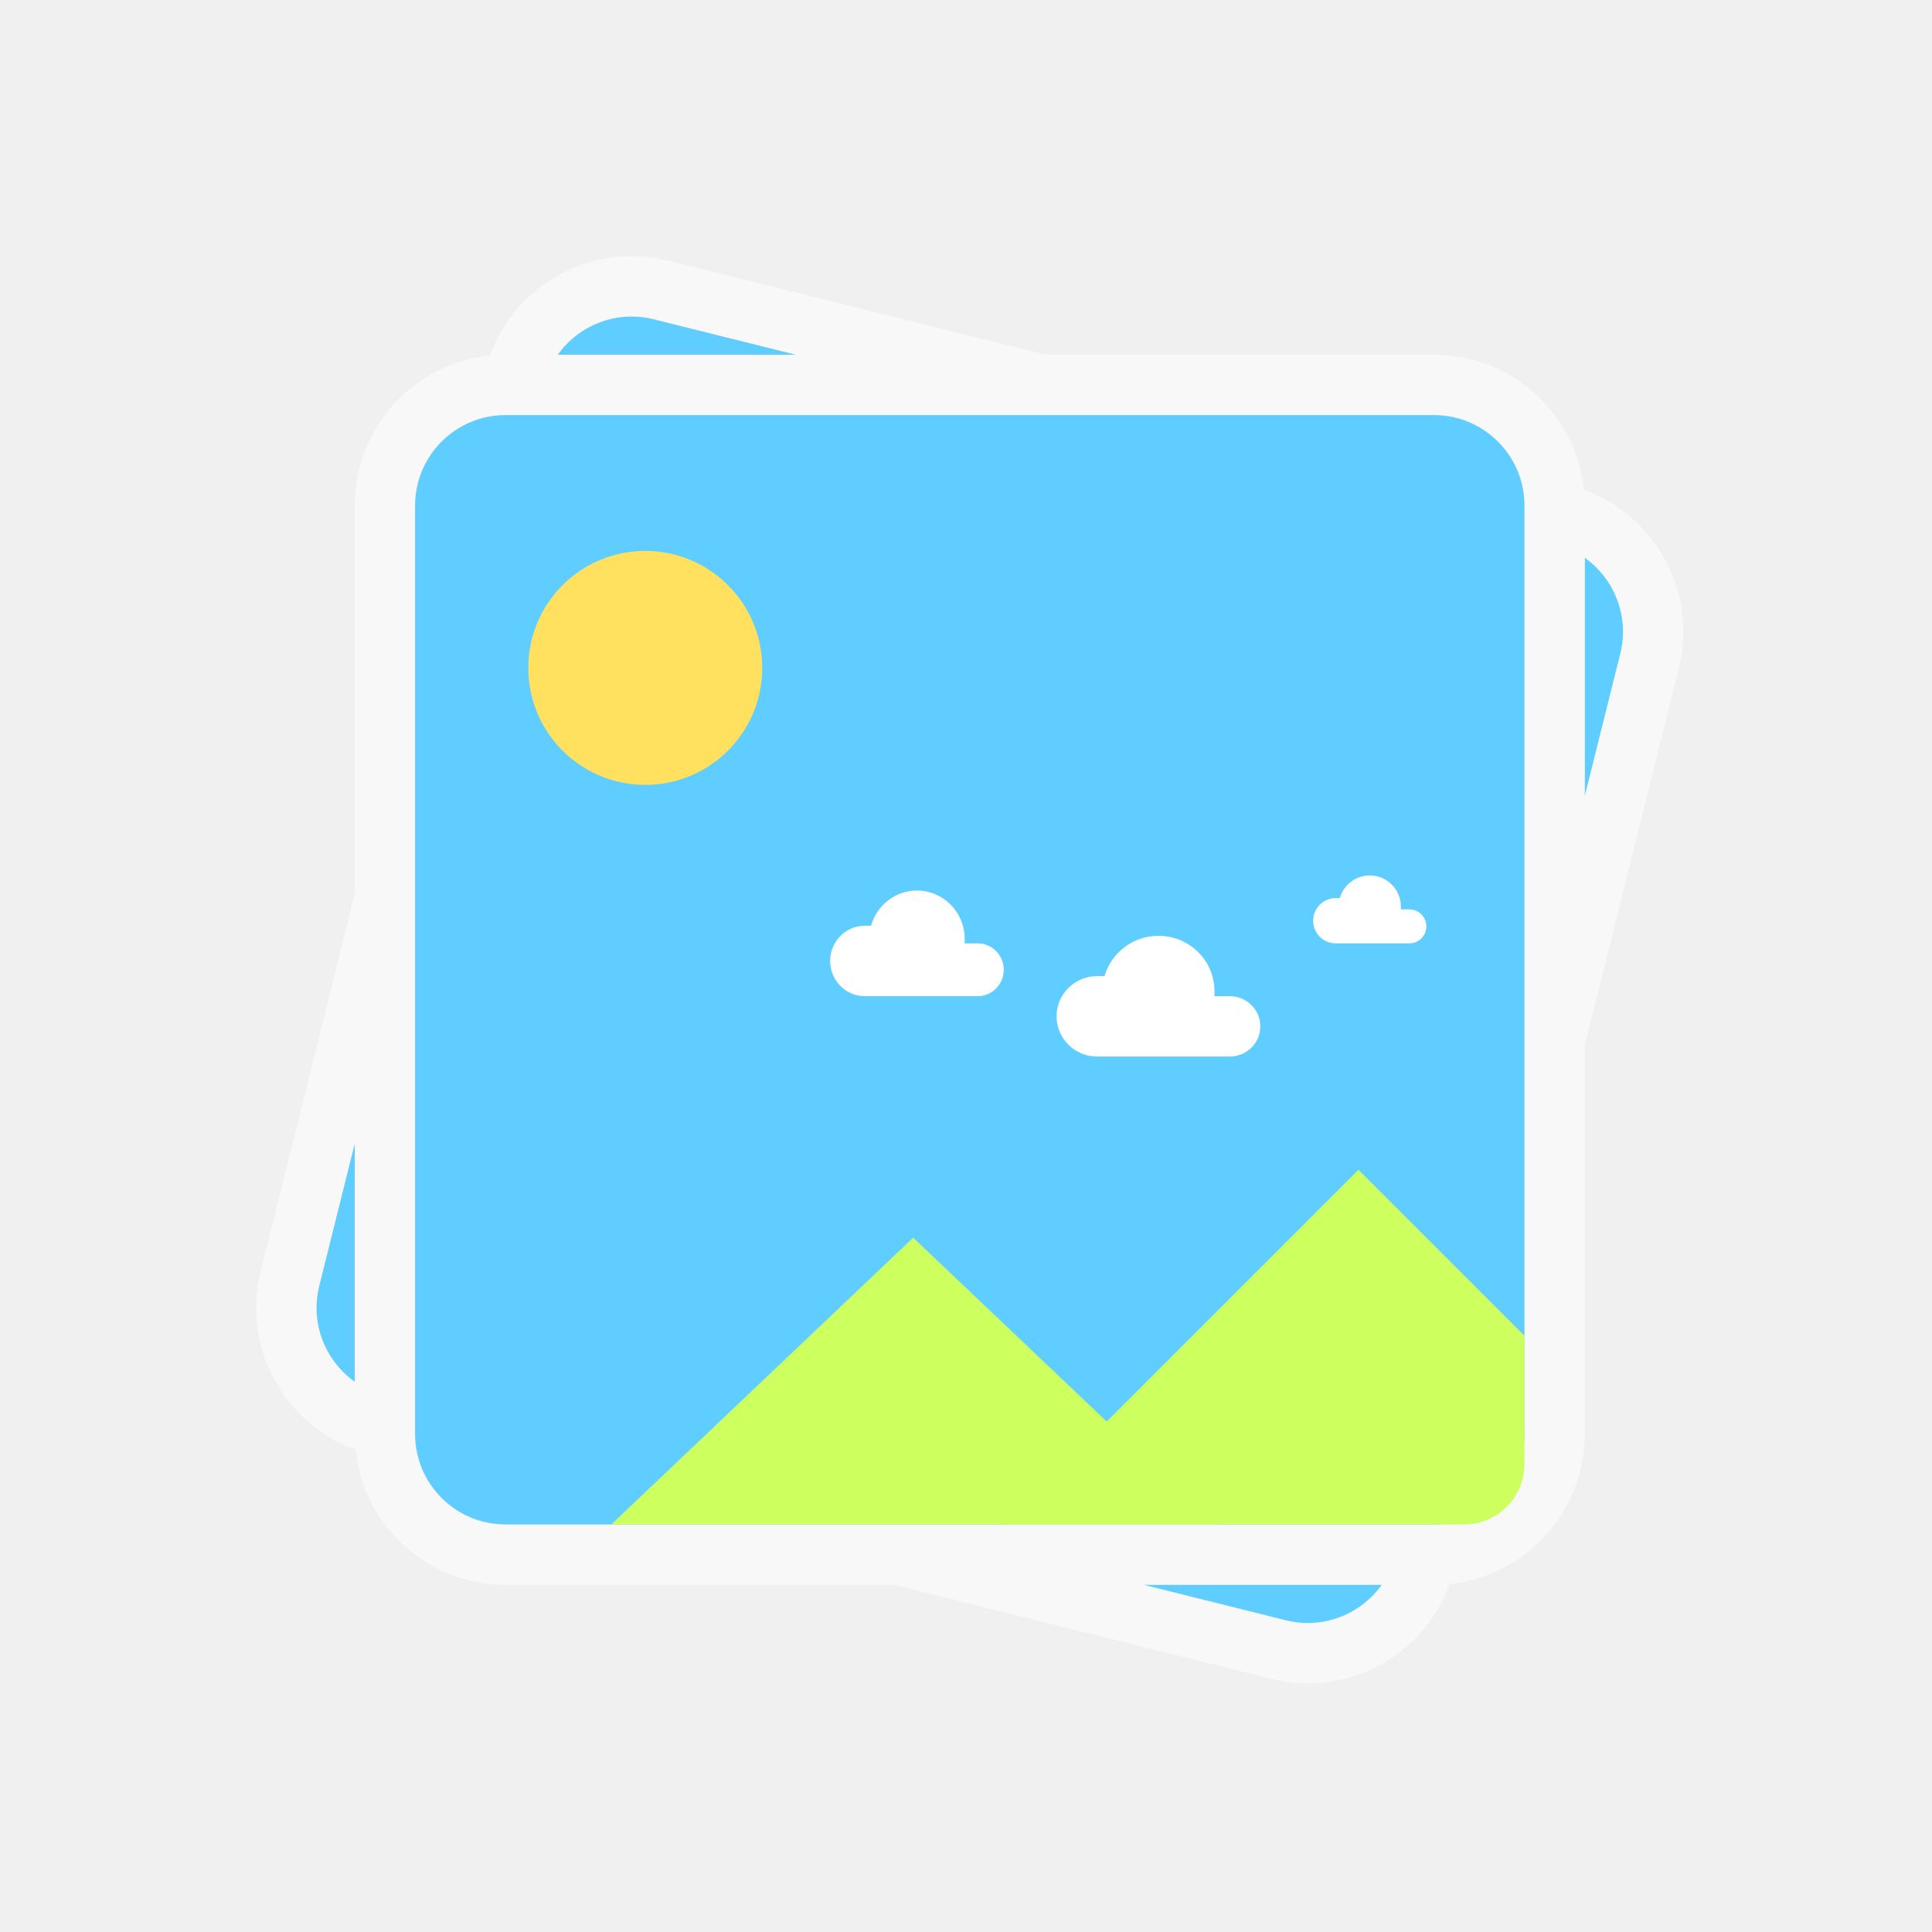
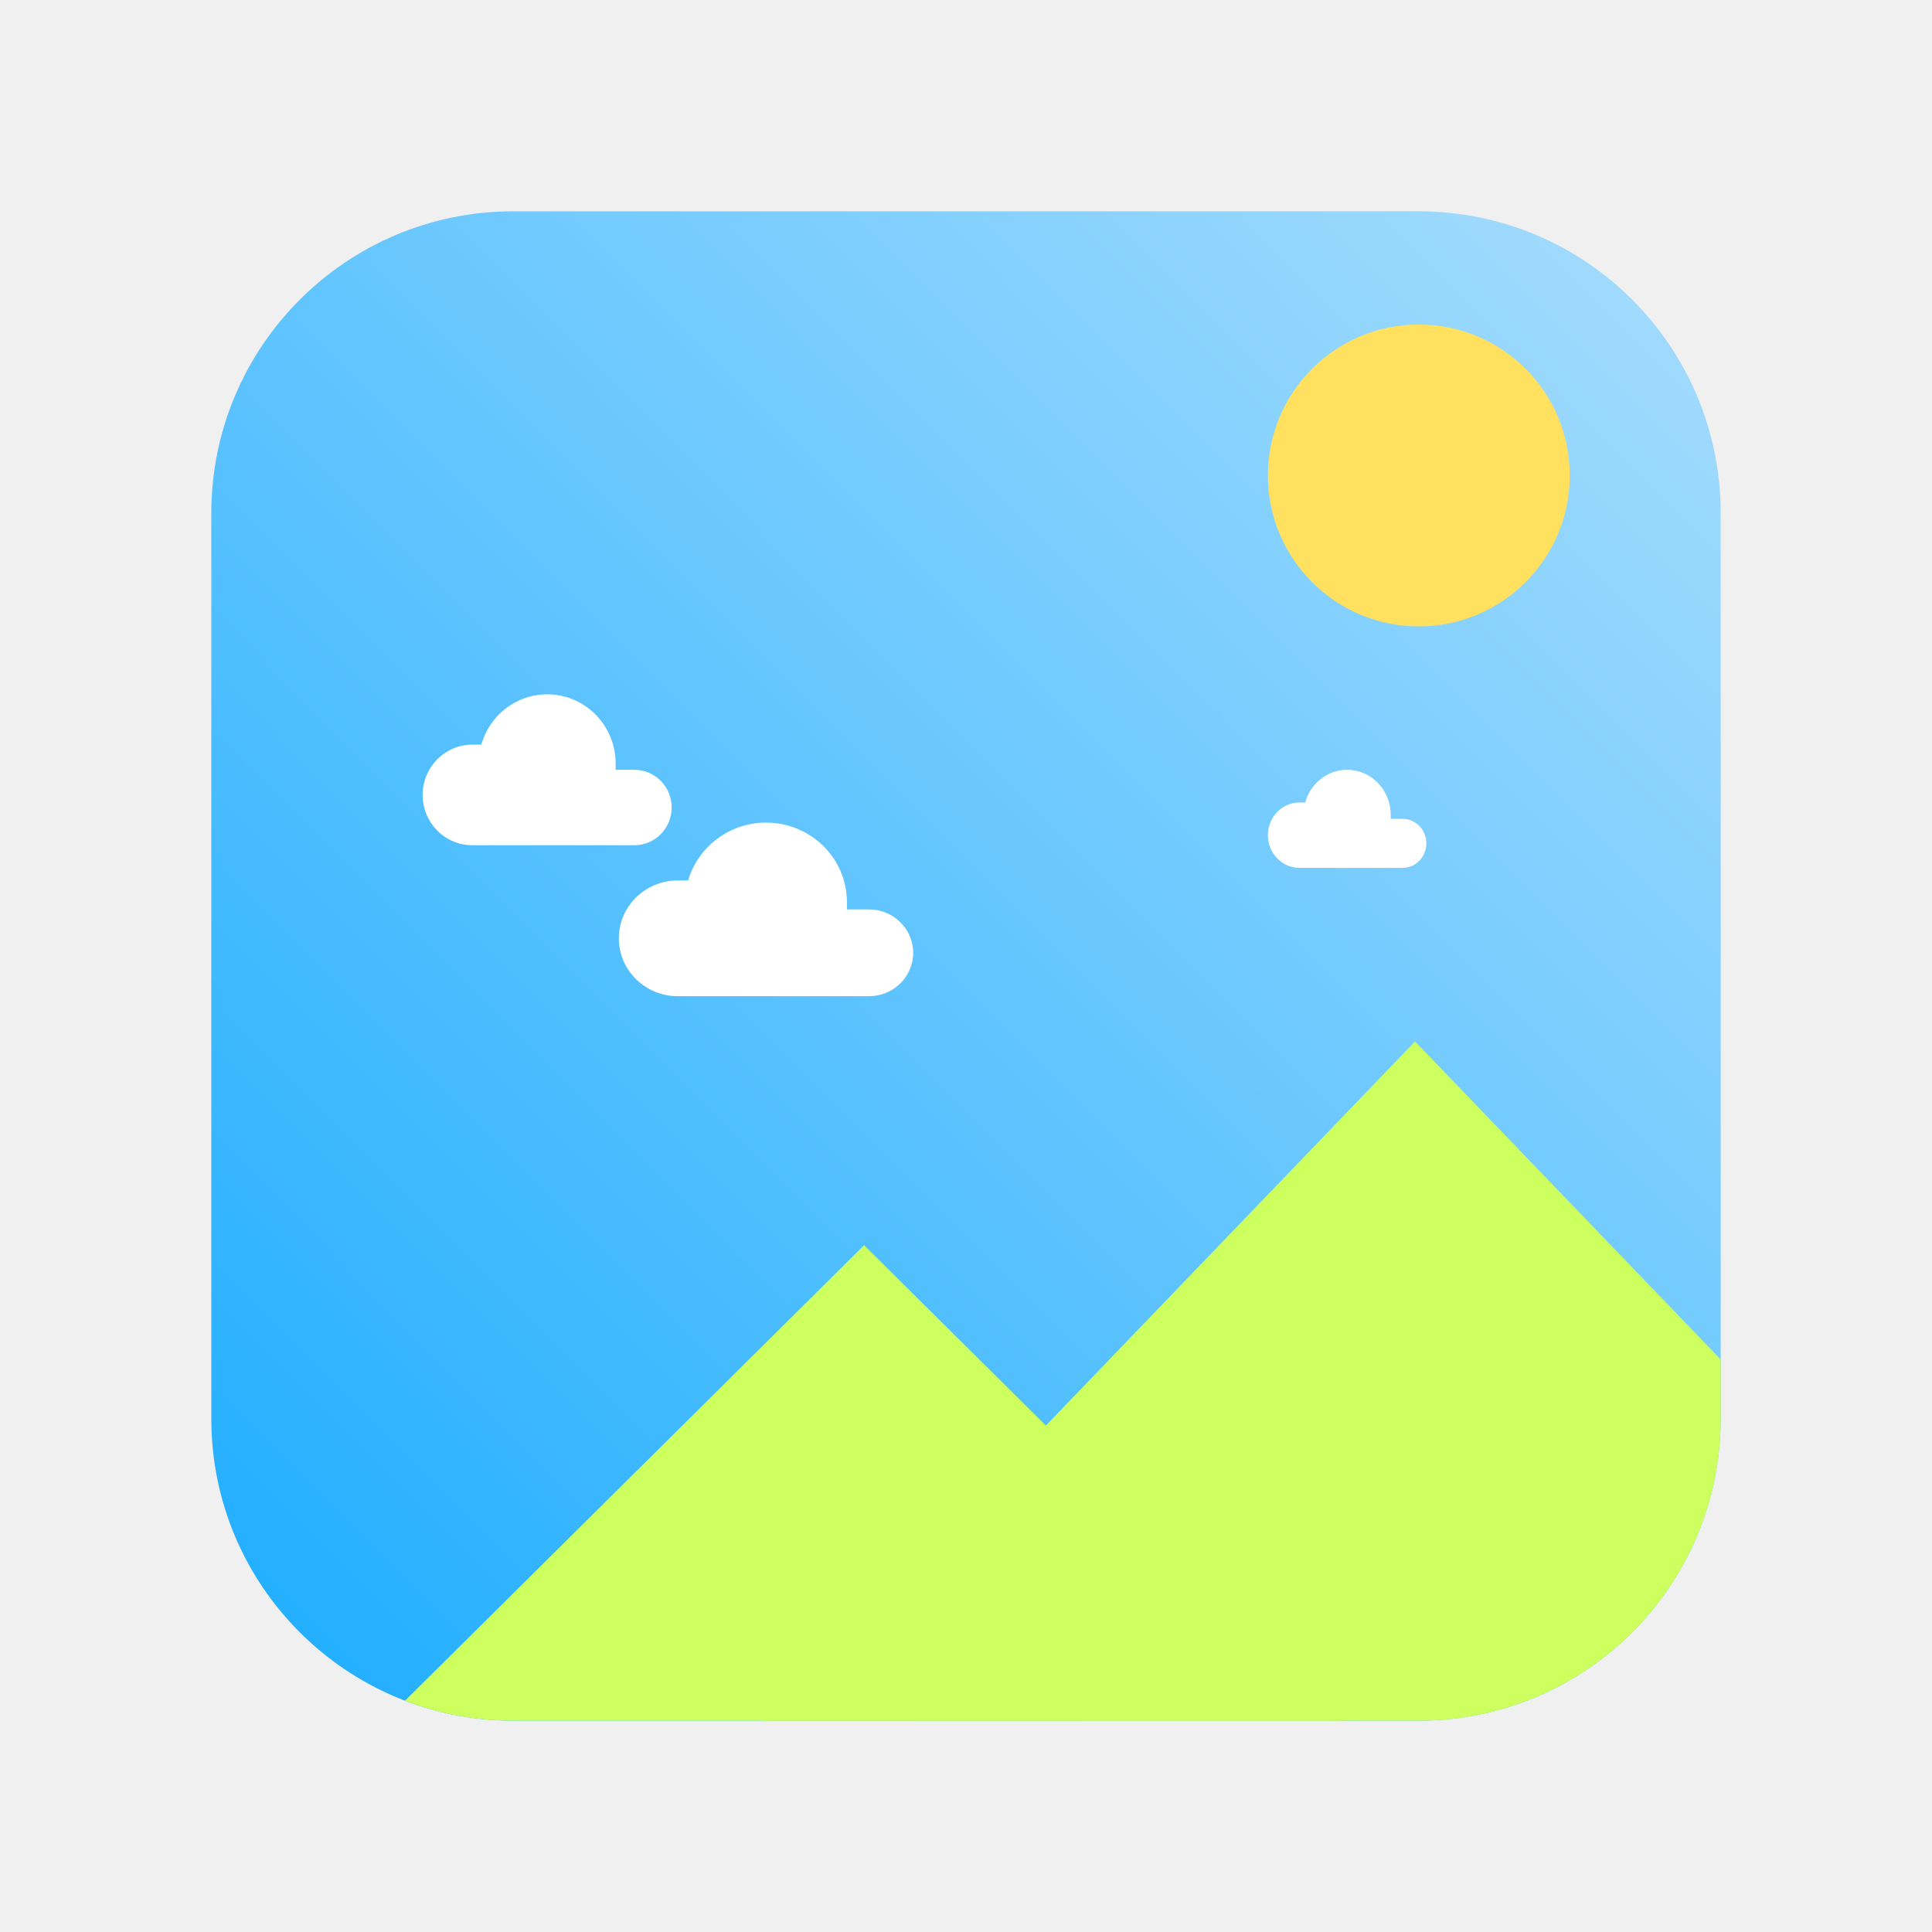
<svg xmlns="http://www.w3.org/2000/svg" width="256px" height="256px" viewBox="0 0 256 256" version="1.1">
+   <defs>
+     <linearGradient x1="0%" y1="100%" x2="102.959%" y2="-2.798%" id="linearGradient-1">
+       <stop stop-color="#1DADFF" offset="0%" />
+       <stop stop-color="#ABDEFD" offset="100%" />
+       <stop stop-color="#34B4A2" offset="100%" />
+     </linearGradient>
+   </defs>
  <g id="gallery_256" stroke="none" stroke-width="1" fill="none" fill-rule="evenodd">
-     <rect id="Rectangle" stroke="#F8F8F8" stroke-width="8" fill="#5FCDFF" transform="translate(128.5, 128.5) rotate(14) translate(-128.5, -128.5) " x="51" y="51" width="155" height="155" rx="16" />
-     <rect id="Rectangle" stroke="#F8F8F8" stroke-width="8" fill="#5FCDFF" x="51" y="51" width="155" height="155" rx="16" />
-     <polygon id="Triangle" fill="#CDFF5F" points="121 164 161 202 81 202" />
-     <path d="M202,177 L202,194 C202,198.418 198.418,202 194,202 L133,202 L180,155 L202,177 Z" id="Combined-Shape" fill="#CDFF5F" />
-     <circle id="Oval" fill="#FFE15F" cx="85.5" cy="88.5" r="15.5" />
-     <path d="M114.6,132 C112.059,132 110,129.911 110,127.333 C110,124.756 112.059,122.667 114.6,122.667 L115.416,122.667 C116.175,119.972 118.625,118 121.5,118 C124.993,118 127.825,120.873 127.825,124.417 L127.825,125 L129.55,125 C131.455,125 133,126.567 133,128.5 C133,130.433 131.455,132 129.55,132 L114.6,132 Z" id="Path" fill="#FFFFFF" />
-     <path d="M145.4,140 C142.418,140 140,137.612 140,134.667 C140,131.721 142.418,129.333 145.4,129.333 L146.358,129.333 C147.25,126.253 150.125,124 153.5,124 C157.601,124 160.925,127.283 160.925,131.333 L160.925,132 L162.95,132 C165.187,132 167,133.791 167,136 C167,138.209 165.187,140 162.95,140 L145.4,140 Z" id="Path" fill="#FFFFFF" />
-     <path d="M177,125 C175.343,125 174,123.657 174,122 C174,120.343 175.343,119 177,119 L177.532,119 C178.028,117.267 179.625,116 181.5,116 C183.778,116 185.625,117.847 185.625,120.125 L185.625,120.5 L186.75,120.5 C187.993,120.5 189,121.507 189,122.75 C189,123.993 187.993,125 186.75,125 L177,125 Z" id="Path" fill="#FFFFFF" />
+     <g id="Group" transform="translate(28, 28)">
+       <rect id="Rectangle" fill="url(#linearGradient-1)" x="0" y="0" width="200" height="200" rx="40" />
+       <path d="" id="Combined-Shape" fill="#CDFF5F" />
+       <path d="M200,152.139 L200,160 C200,182.091 182.091,200 160,200 L73,200 L159.5,110 L200,152.139 Z" id="Combined-Shape" fill="#CDFF5F" />
+       <path d="M95,200 L40,200 C34.949,200 30.116,199.064 25.666,197.355 L86.5,137 L150,200 L95,200 Z" id="Combined-Shape" fill="#CDFF5F" />
+       <circle id="Oval" fill="#FFE15F" cx="160" cy="35" r="20" />
+       <path d="M34.6,84 C30.955,84 28,81.015 28,77.333 C28,73.651 30.955,70.667 34.6,70.667 L35.772,70.667 C36.861,66.817 40.375,64 44.5,64 C49.512,64 53.575,68.104 53.575,73.167 L53.575,74 L56.05,74 C58.784,74 61,76.239 61,79 C61,81.761 58.784,84 56.05,84 L34.6,84 Z" id="Path" fill="#FFFFFF" />
+       <path d="M61.8,104 C57.492,104 54,100.568 54,96.333 C54,92.099 57.492,88.667 61.8,88.667 L63.184,88.667 C64.472,84.239 68.625,81 73.5,81 C79.423,81 84.225,85.72 84.225,91.542 L84.225,92.5 L87.15,92.5 C90.381,92.5 93,95.074 93,98.25 C93,101.426 90.381,104 87.15,104 L61.8,104 Z" id="Path" fill="#FFFFFF" />
+       <path d="M144.2,87 C141.88,87 140,85.06 140,82.667 C140,80.273 141.88,78.333 144.2,78.333 L144.946,78.333 C145.638,75.831 147.875,74 150.5,74 C153.689,74 156.275,76.668 156.275,79.958 L156.275,80.5 L157.85,80.5 C159.59,80.5 161,81.955 161,83.75 C161,85.545 159.59,87 157.85,87 L144.2,87 Z" id="Path" fill="#FFFFFF" />
+     </g>
  </g>
</svg>
